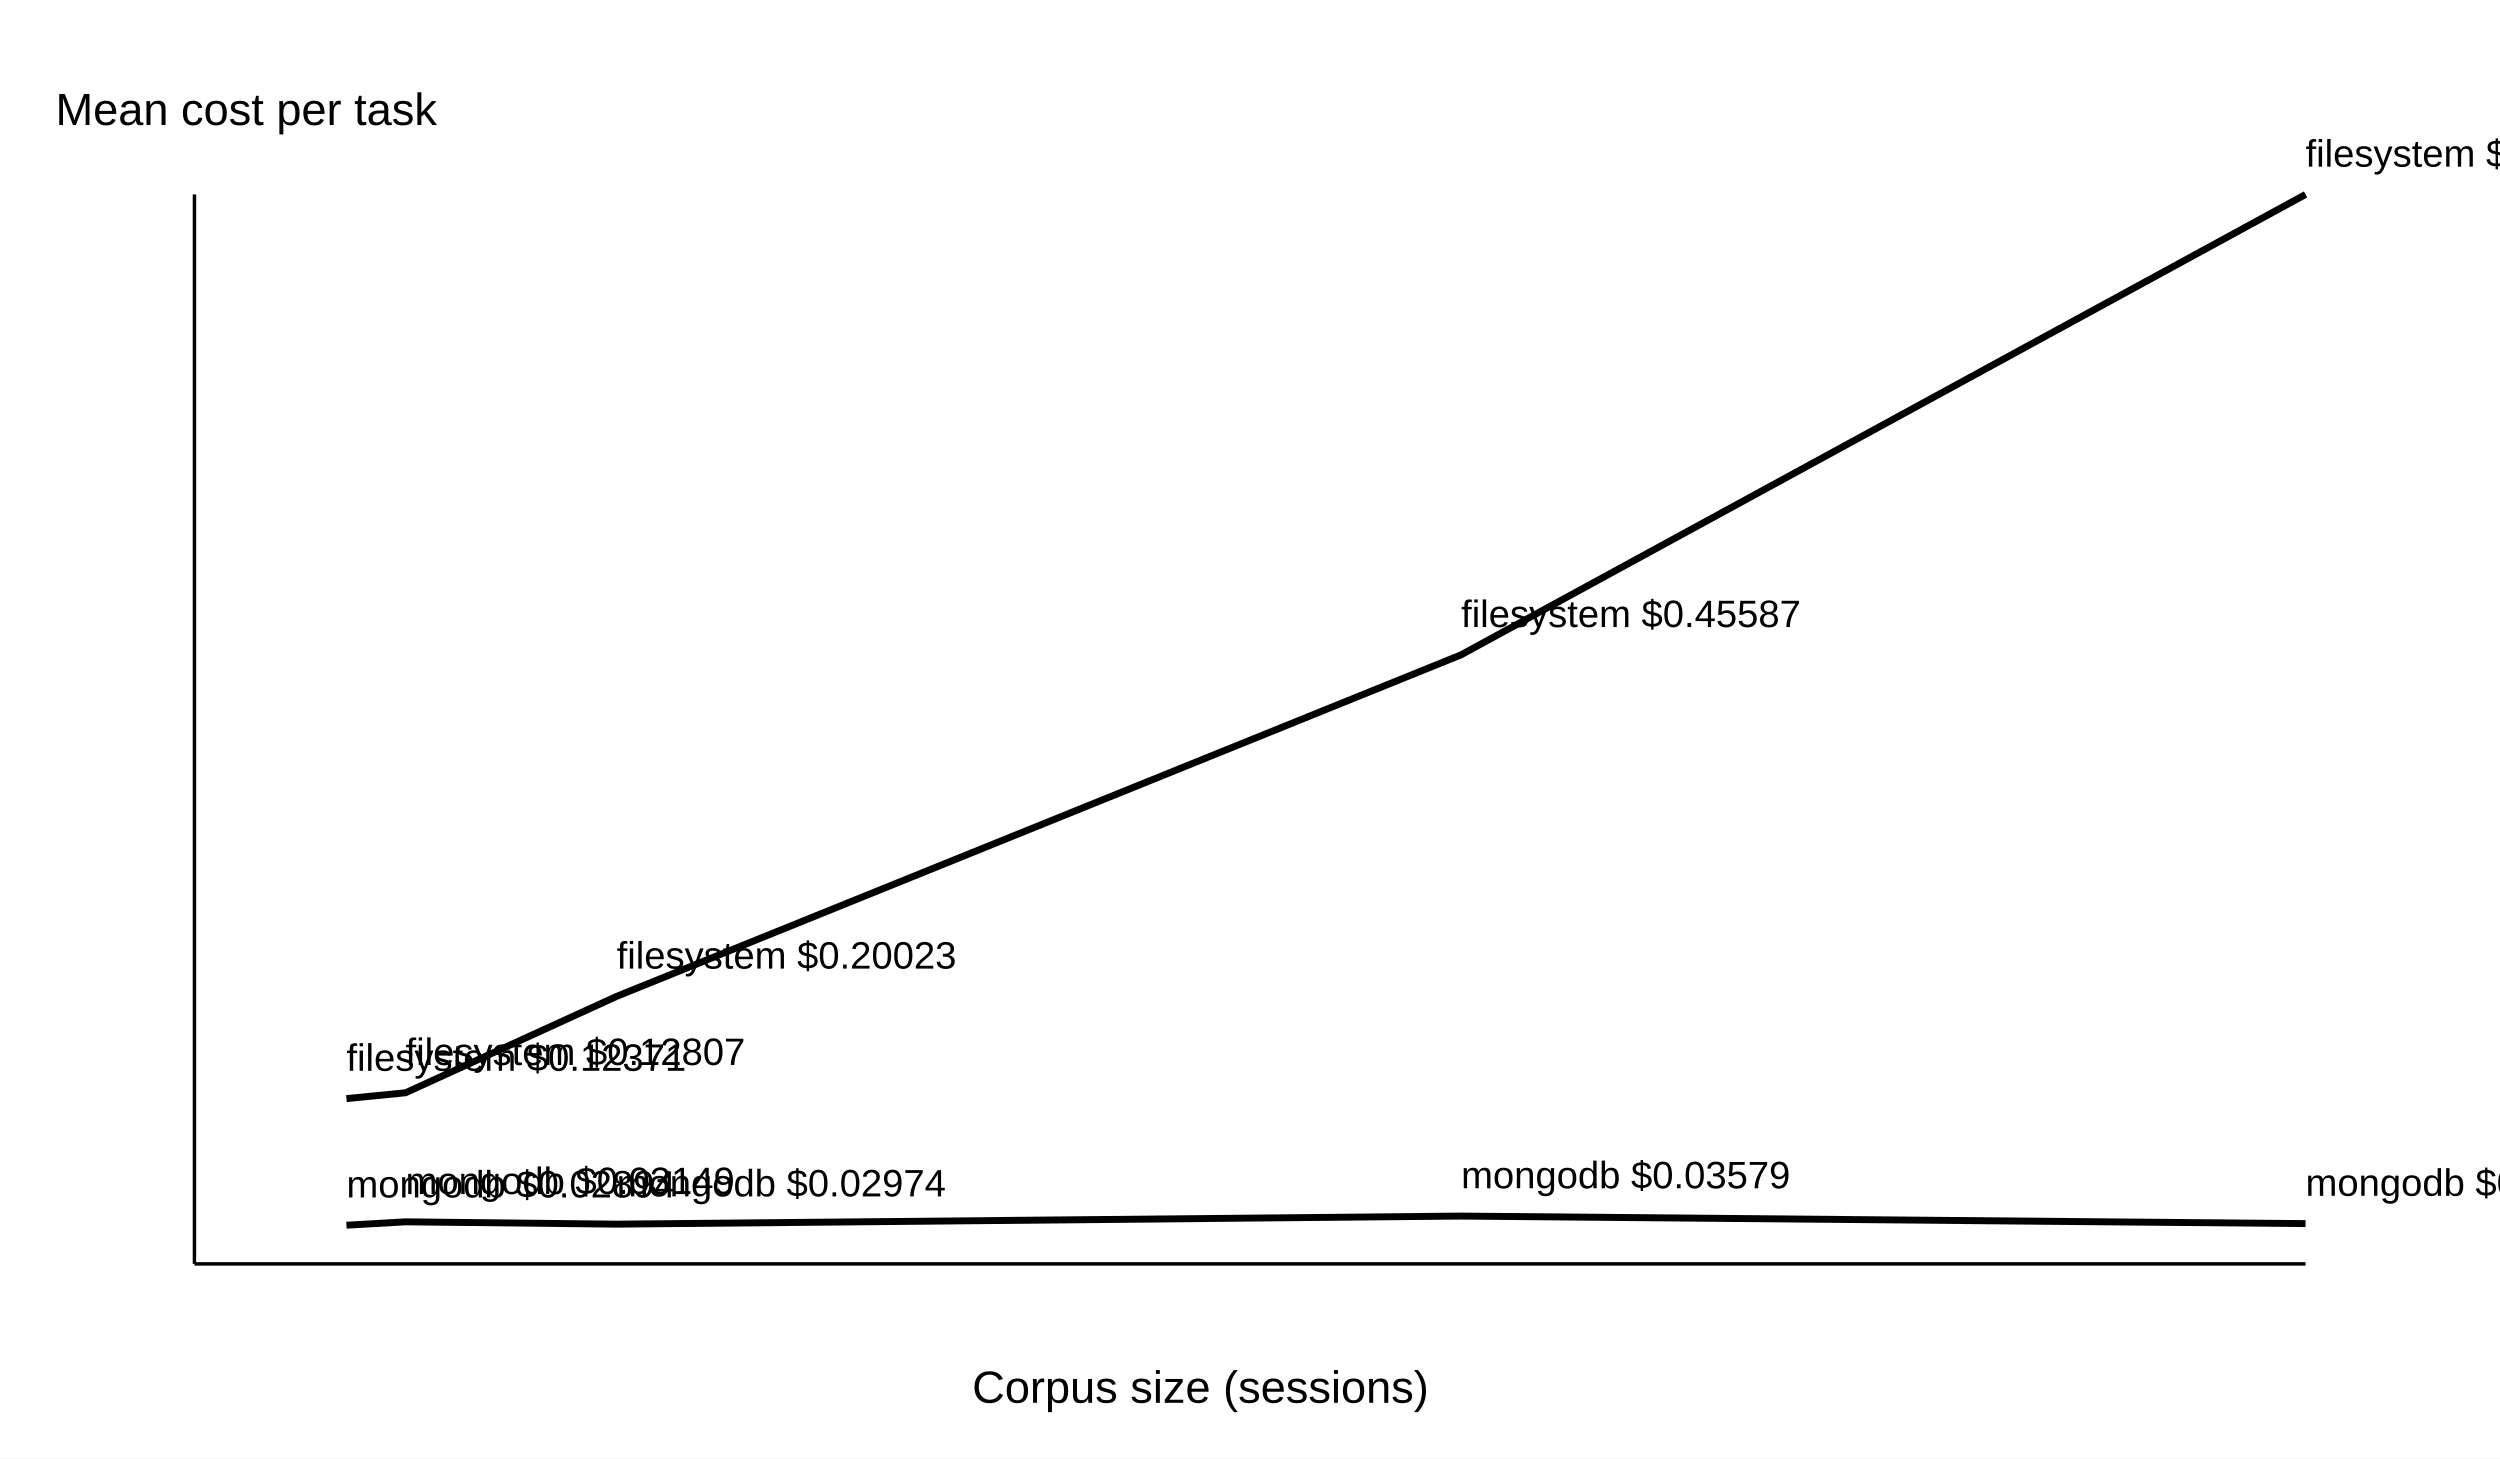
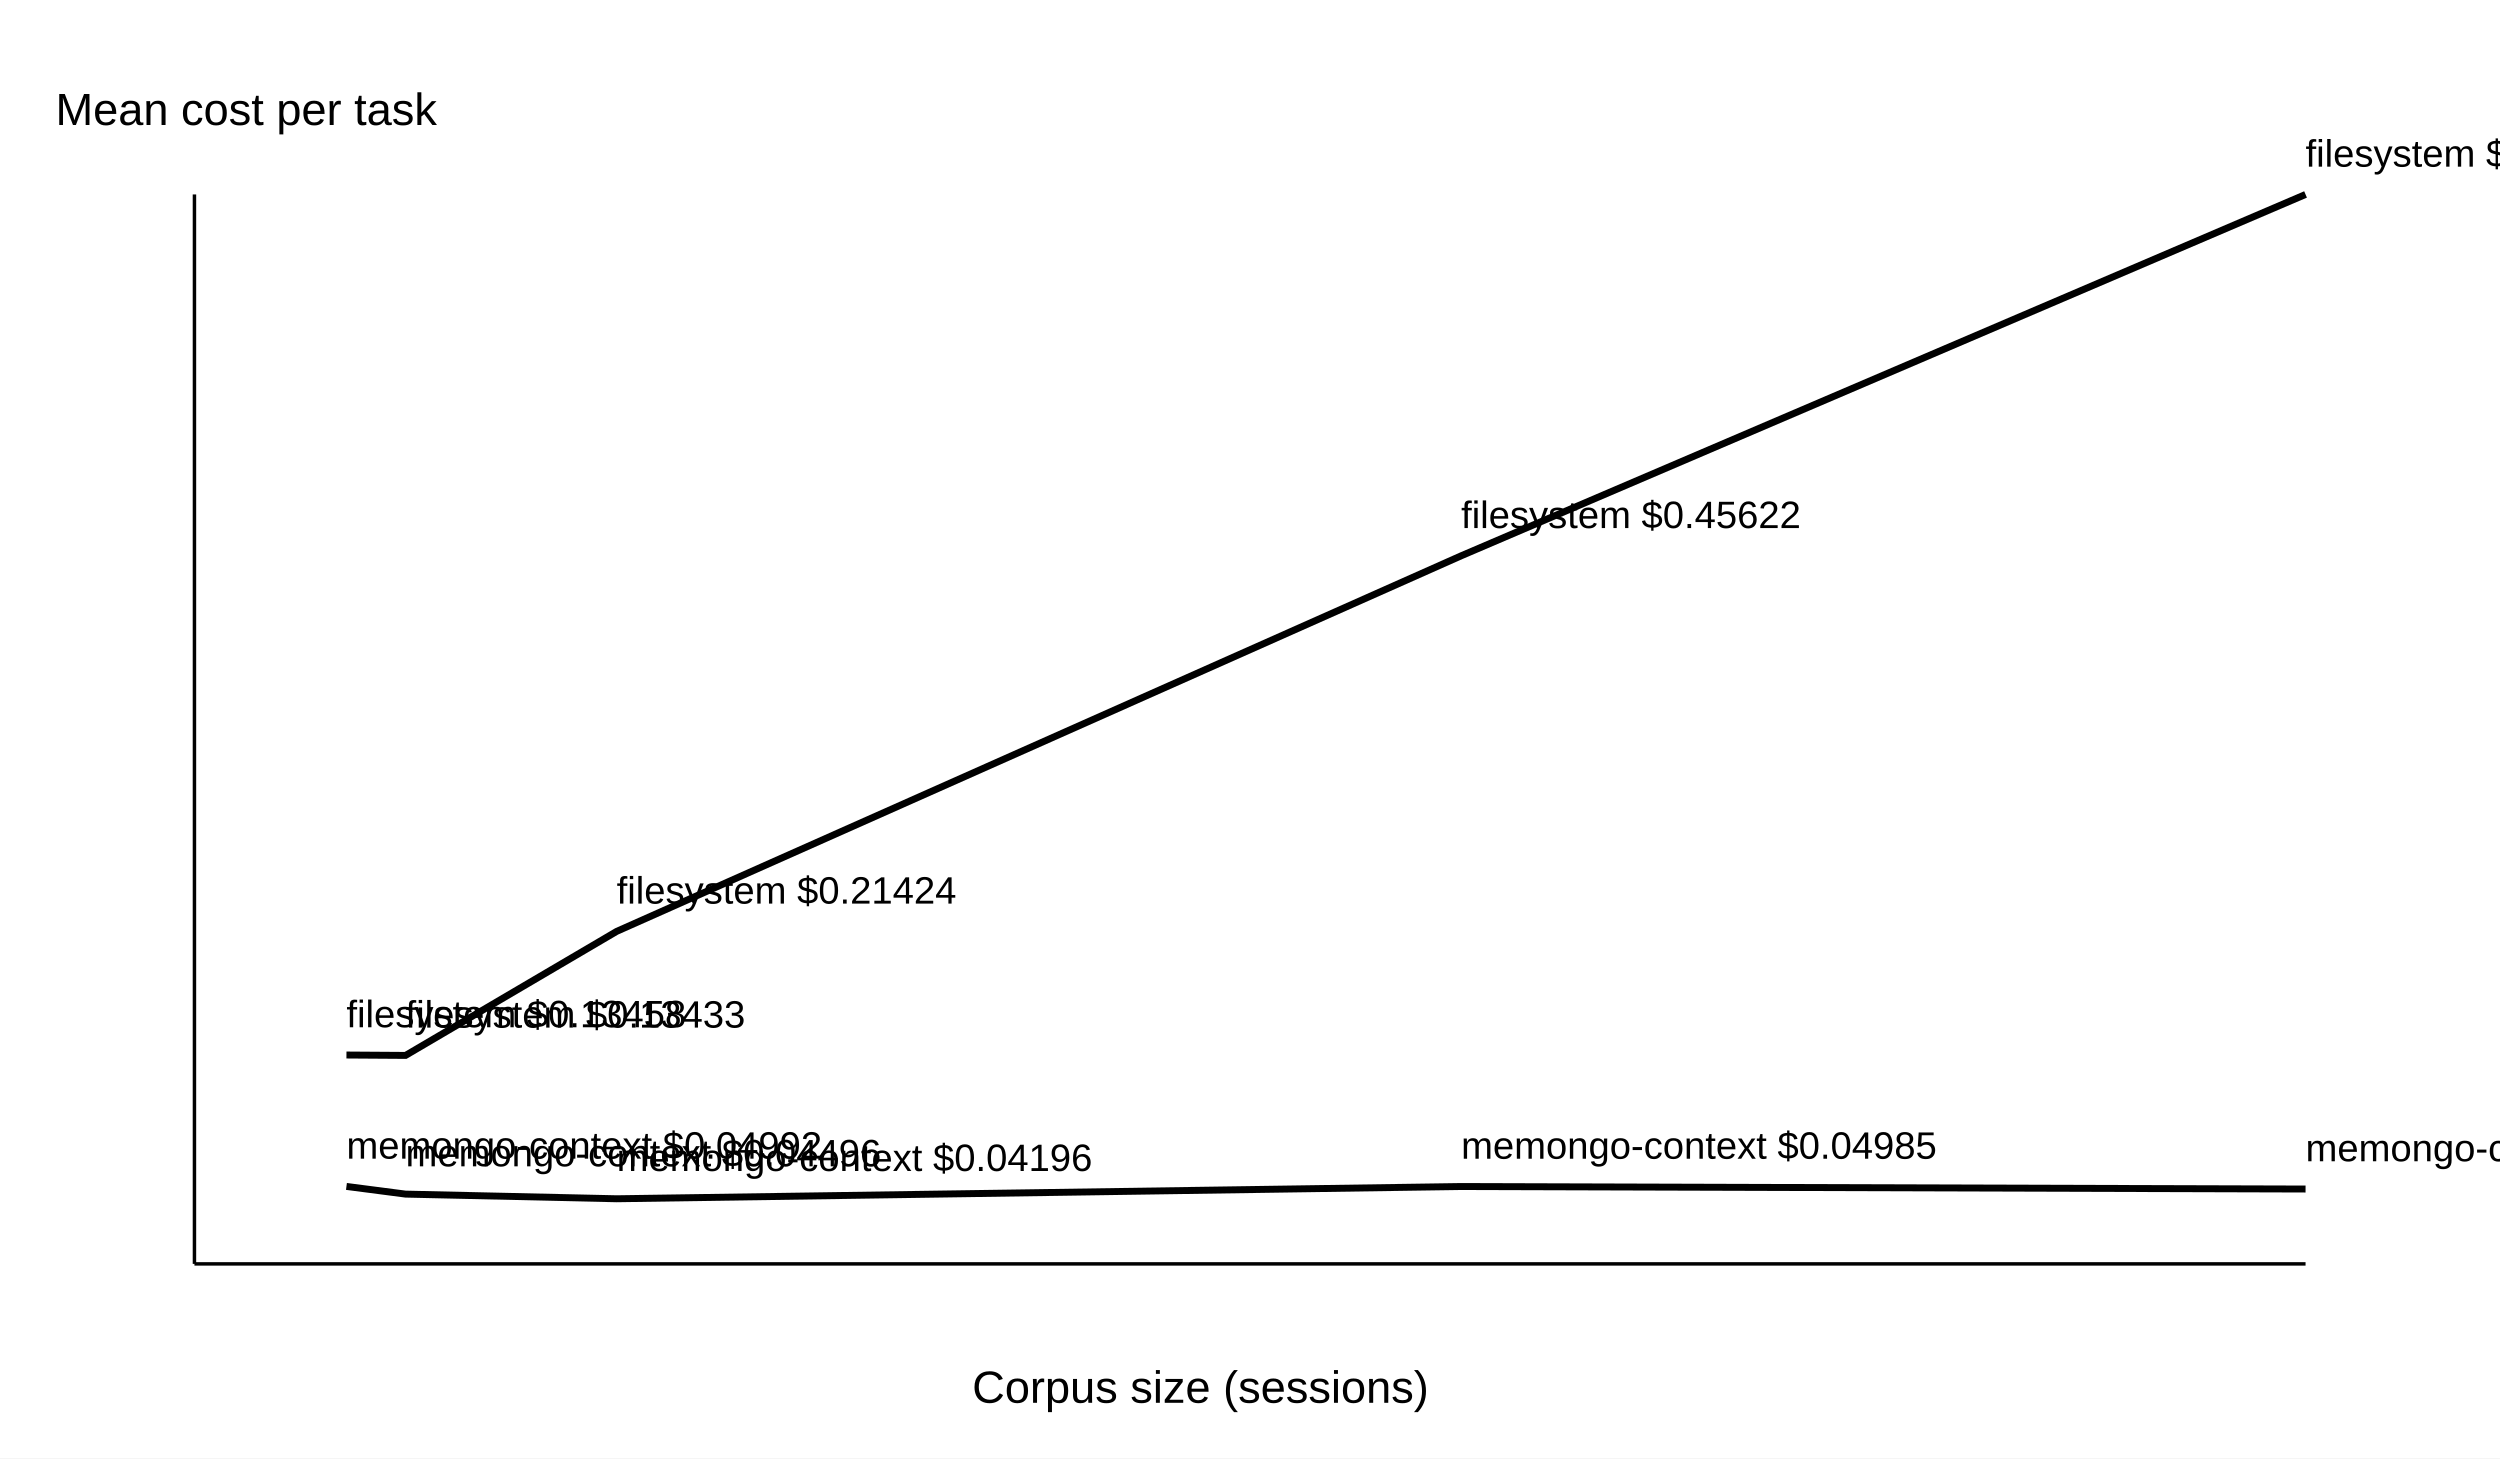
<svg xmlns="http://www.w3.org/2000/svg" viewBox="0 0 720 420" role="img" aria-label="Cost per task versus corpus size">
  <rect width="720" height="420" fill="white" />
  <g color="black" font-family="Arial, sans-serif">
    <line x1="56" y1="364" x2="664" y2="364" stroke="currentColor" />
    <line x1="56" y1="56" x2="56" y2="364" stroke="currentColor" />
    <text x="280" y="404" font-size="13">Corpus size (sessions)</text>
    <text x="16" y="36" font-size="13">Mean cost per task</text>
-     <polyline fill="none" stroke="currentColor" stroke-width="2" points="99.776,316.396 116.8,314.718 177.6,286.953 420.8,188.586 664,56" />
-     <polyline fill="none" stroke="currentColor" stroke-width="2" points="99.776,352.863 116.8,351.885 177.6,352.557 420.8,350.229 664,352.401" />
-     <text x="99.776" y="308.396" font-size="11">filesystem $0.12371</text>
-     <text x="99.776" y="344.863" font-size="11">mongodb $0.02894</text>
-     <text x="116.8" y="306.718" font-size="11">filesystem $0.12807</text>
-     <text x="116.8" y="343.885" font-size="11">mongodb $0.03149</text>
-     <text x="177.6" y="278.953" font-size="11">filesystem $0.20023</text>
-     <text x="177.6" y="344.557" font-size="11">mongodb $0.02974</text>
-     <text x="420.8" y="180.586" font-size="11">filesystem $0.45587</text>
-     <text x="420.8" y="342.229" font-size="11">mongodb $0.03579</text>
-     <text x="664" y="48" font-size="11">filesystem $0.80043</text>
-     <text x="664" y="344.401" font-size="11">mongodb $0.03014</text>
+     <polyline fill="none" stroke="currentColor" stroke-width="2" points="99.776,303.845 116.8,303.959 177.6,268.239 420.8,160.08 664,56" />
+     <polyline fill="none" stroke="currentColor" stroke-width="2" points="99.776,341.689 116.8,343.903 177.6,345.245 420.8,341.717 664,342.441" />
+     <text x="99.776" y="295.845" font-size="11">filesystem $0.13458</text>
+     <text x="99.776" y="333.689" font-size="11">memongo-context $0.04992</text>
+     <text x="116.8" y="295.959" font-size="11">filesystem $0.13433</text>
+     <text x="116.8" y="335.903" font-size="11">memongo-context $0.04496</text>
+     <text x="177.6" y="260.239" font-size="11">filesystem $0.21424</text>
+     <text x="177.6" y="337.245" font-size="11">memongo-context $0.04196</text>
+     <text x="420.8" y="152.08" font-size="11">filesystem $0.45622</text>
+     <text x="420.8" y="333.717" font-size="11">memongo-context $0.04985</text>
+     <text x="664" y="48" font-size="11">filesystem $0.68908</text>
+     <text x="664" y="334.441" font-size="11">memongo-context $0.04823</text>
  </g>
</svg>
